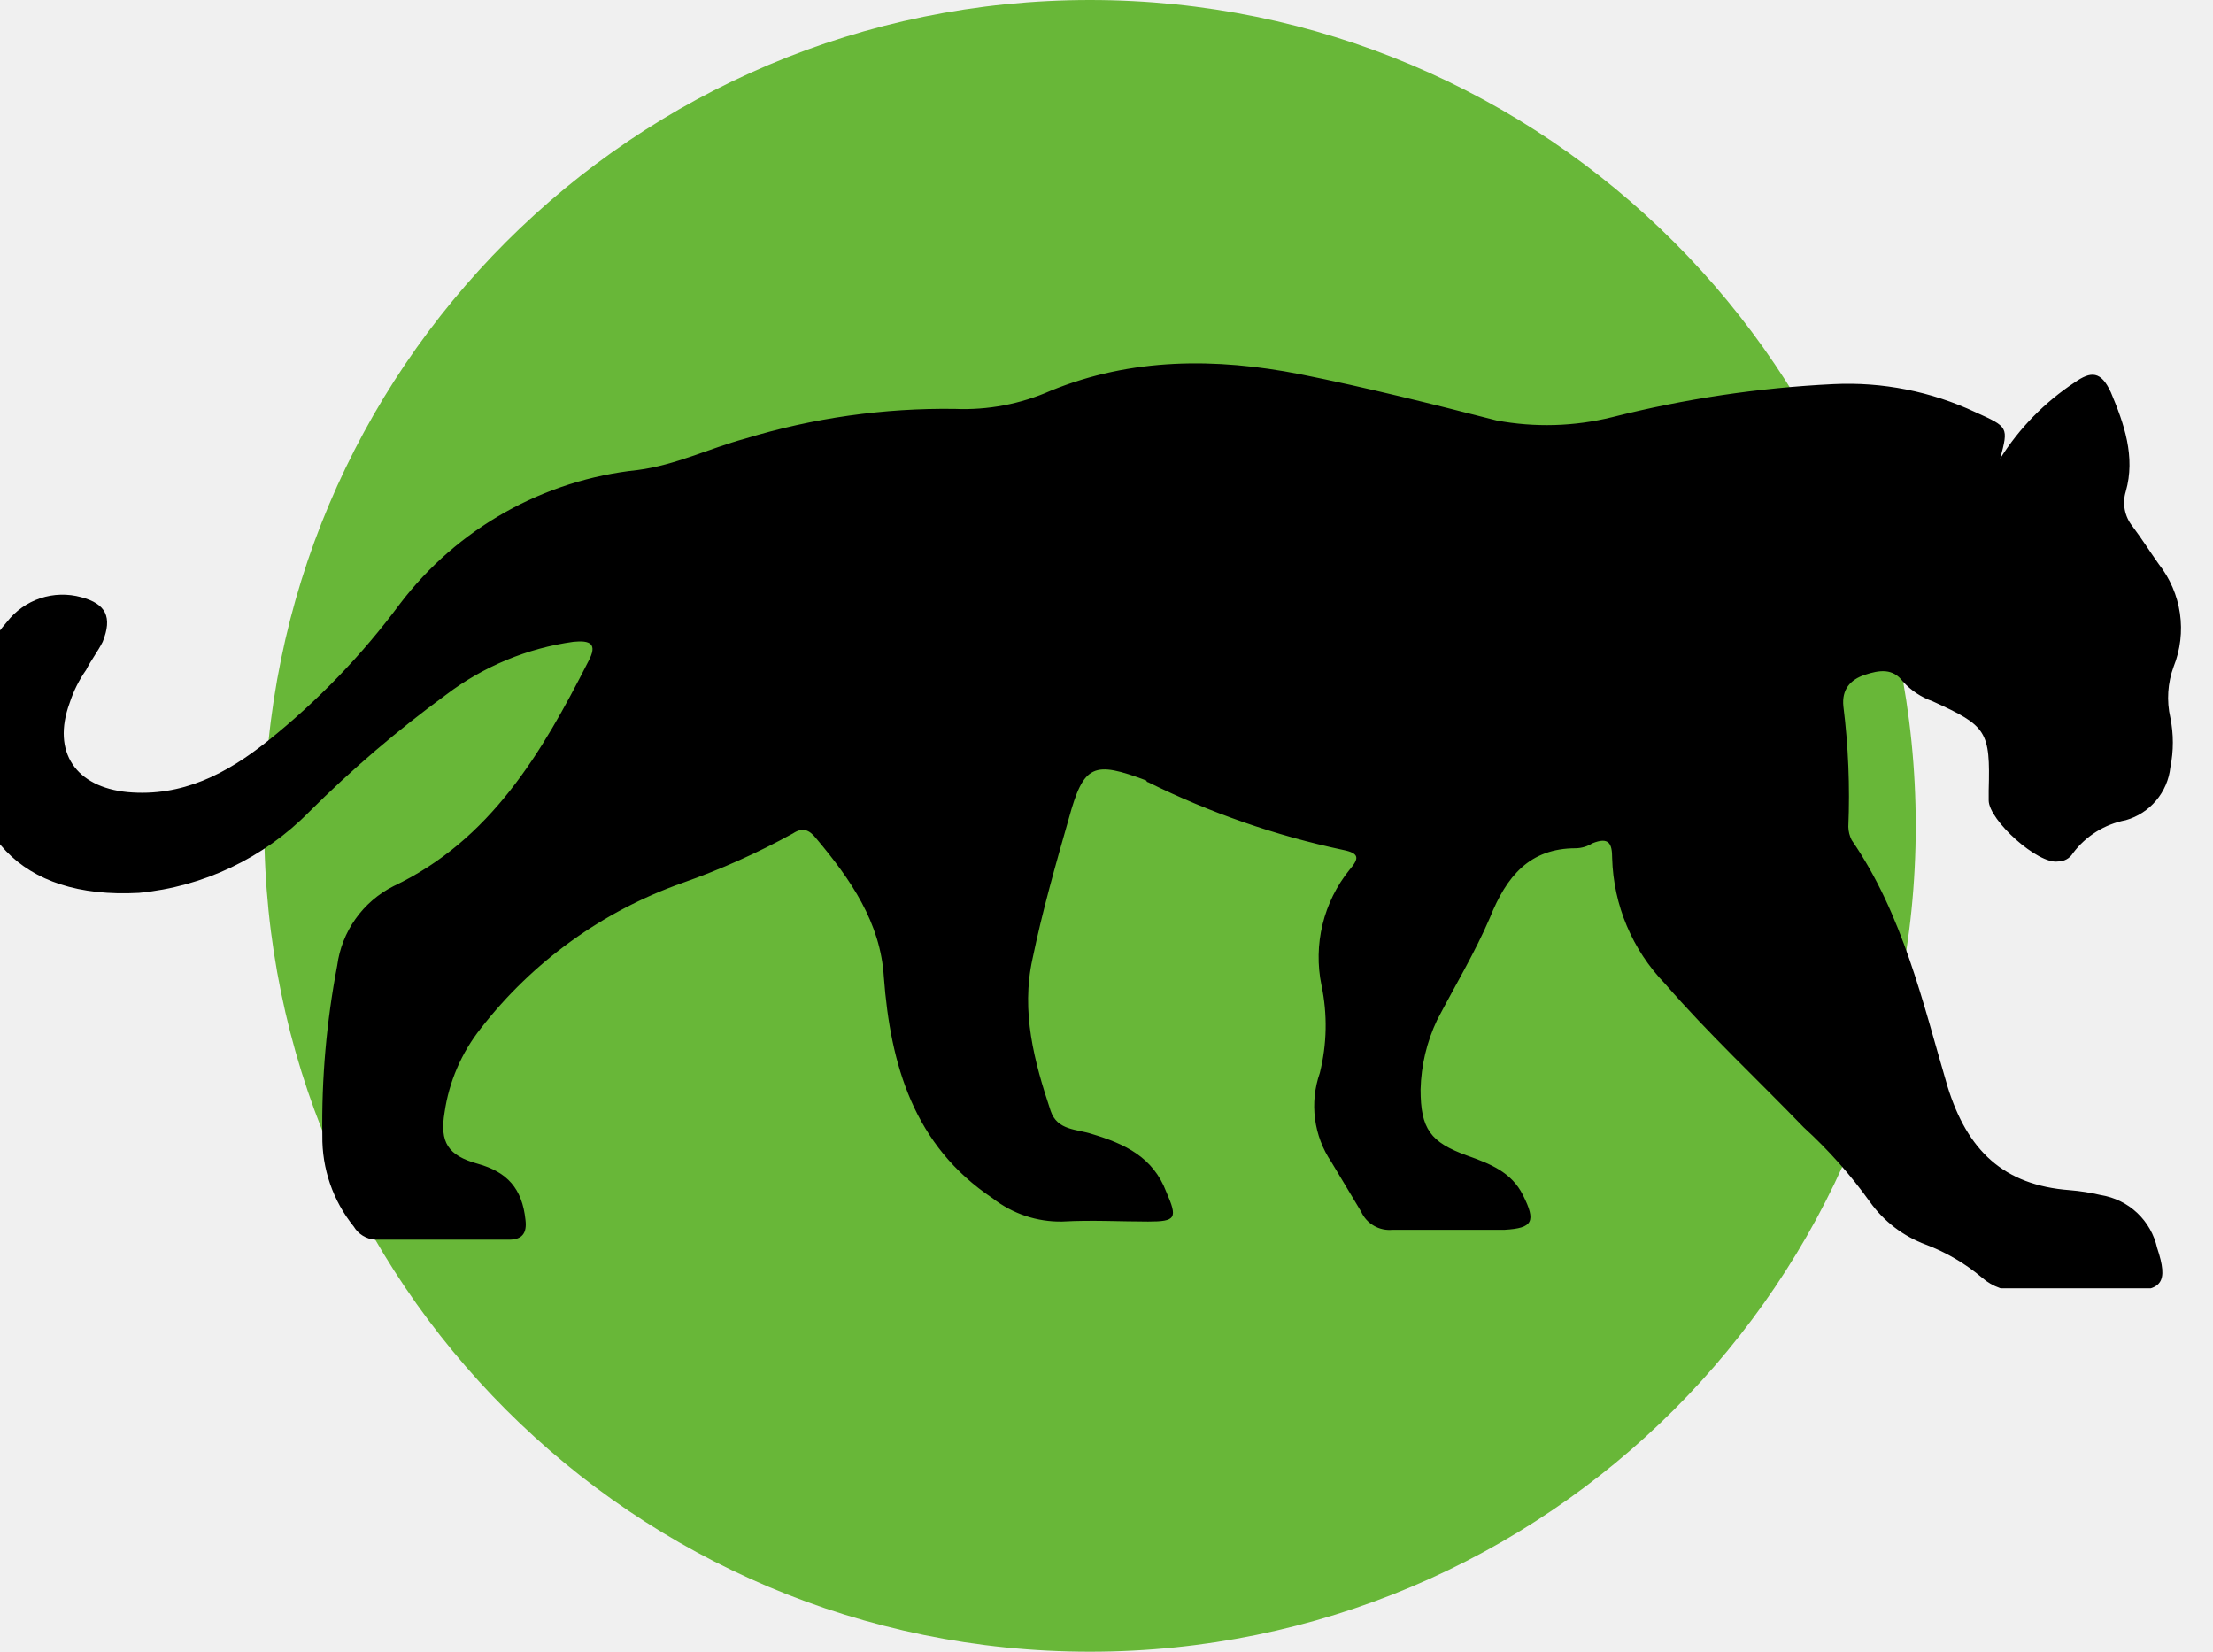
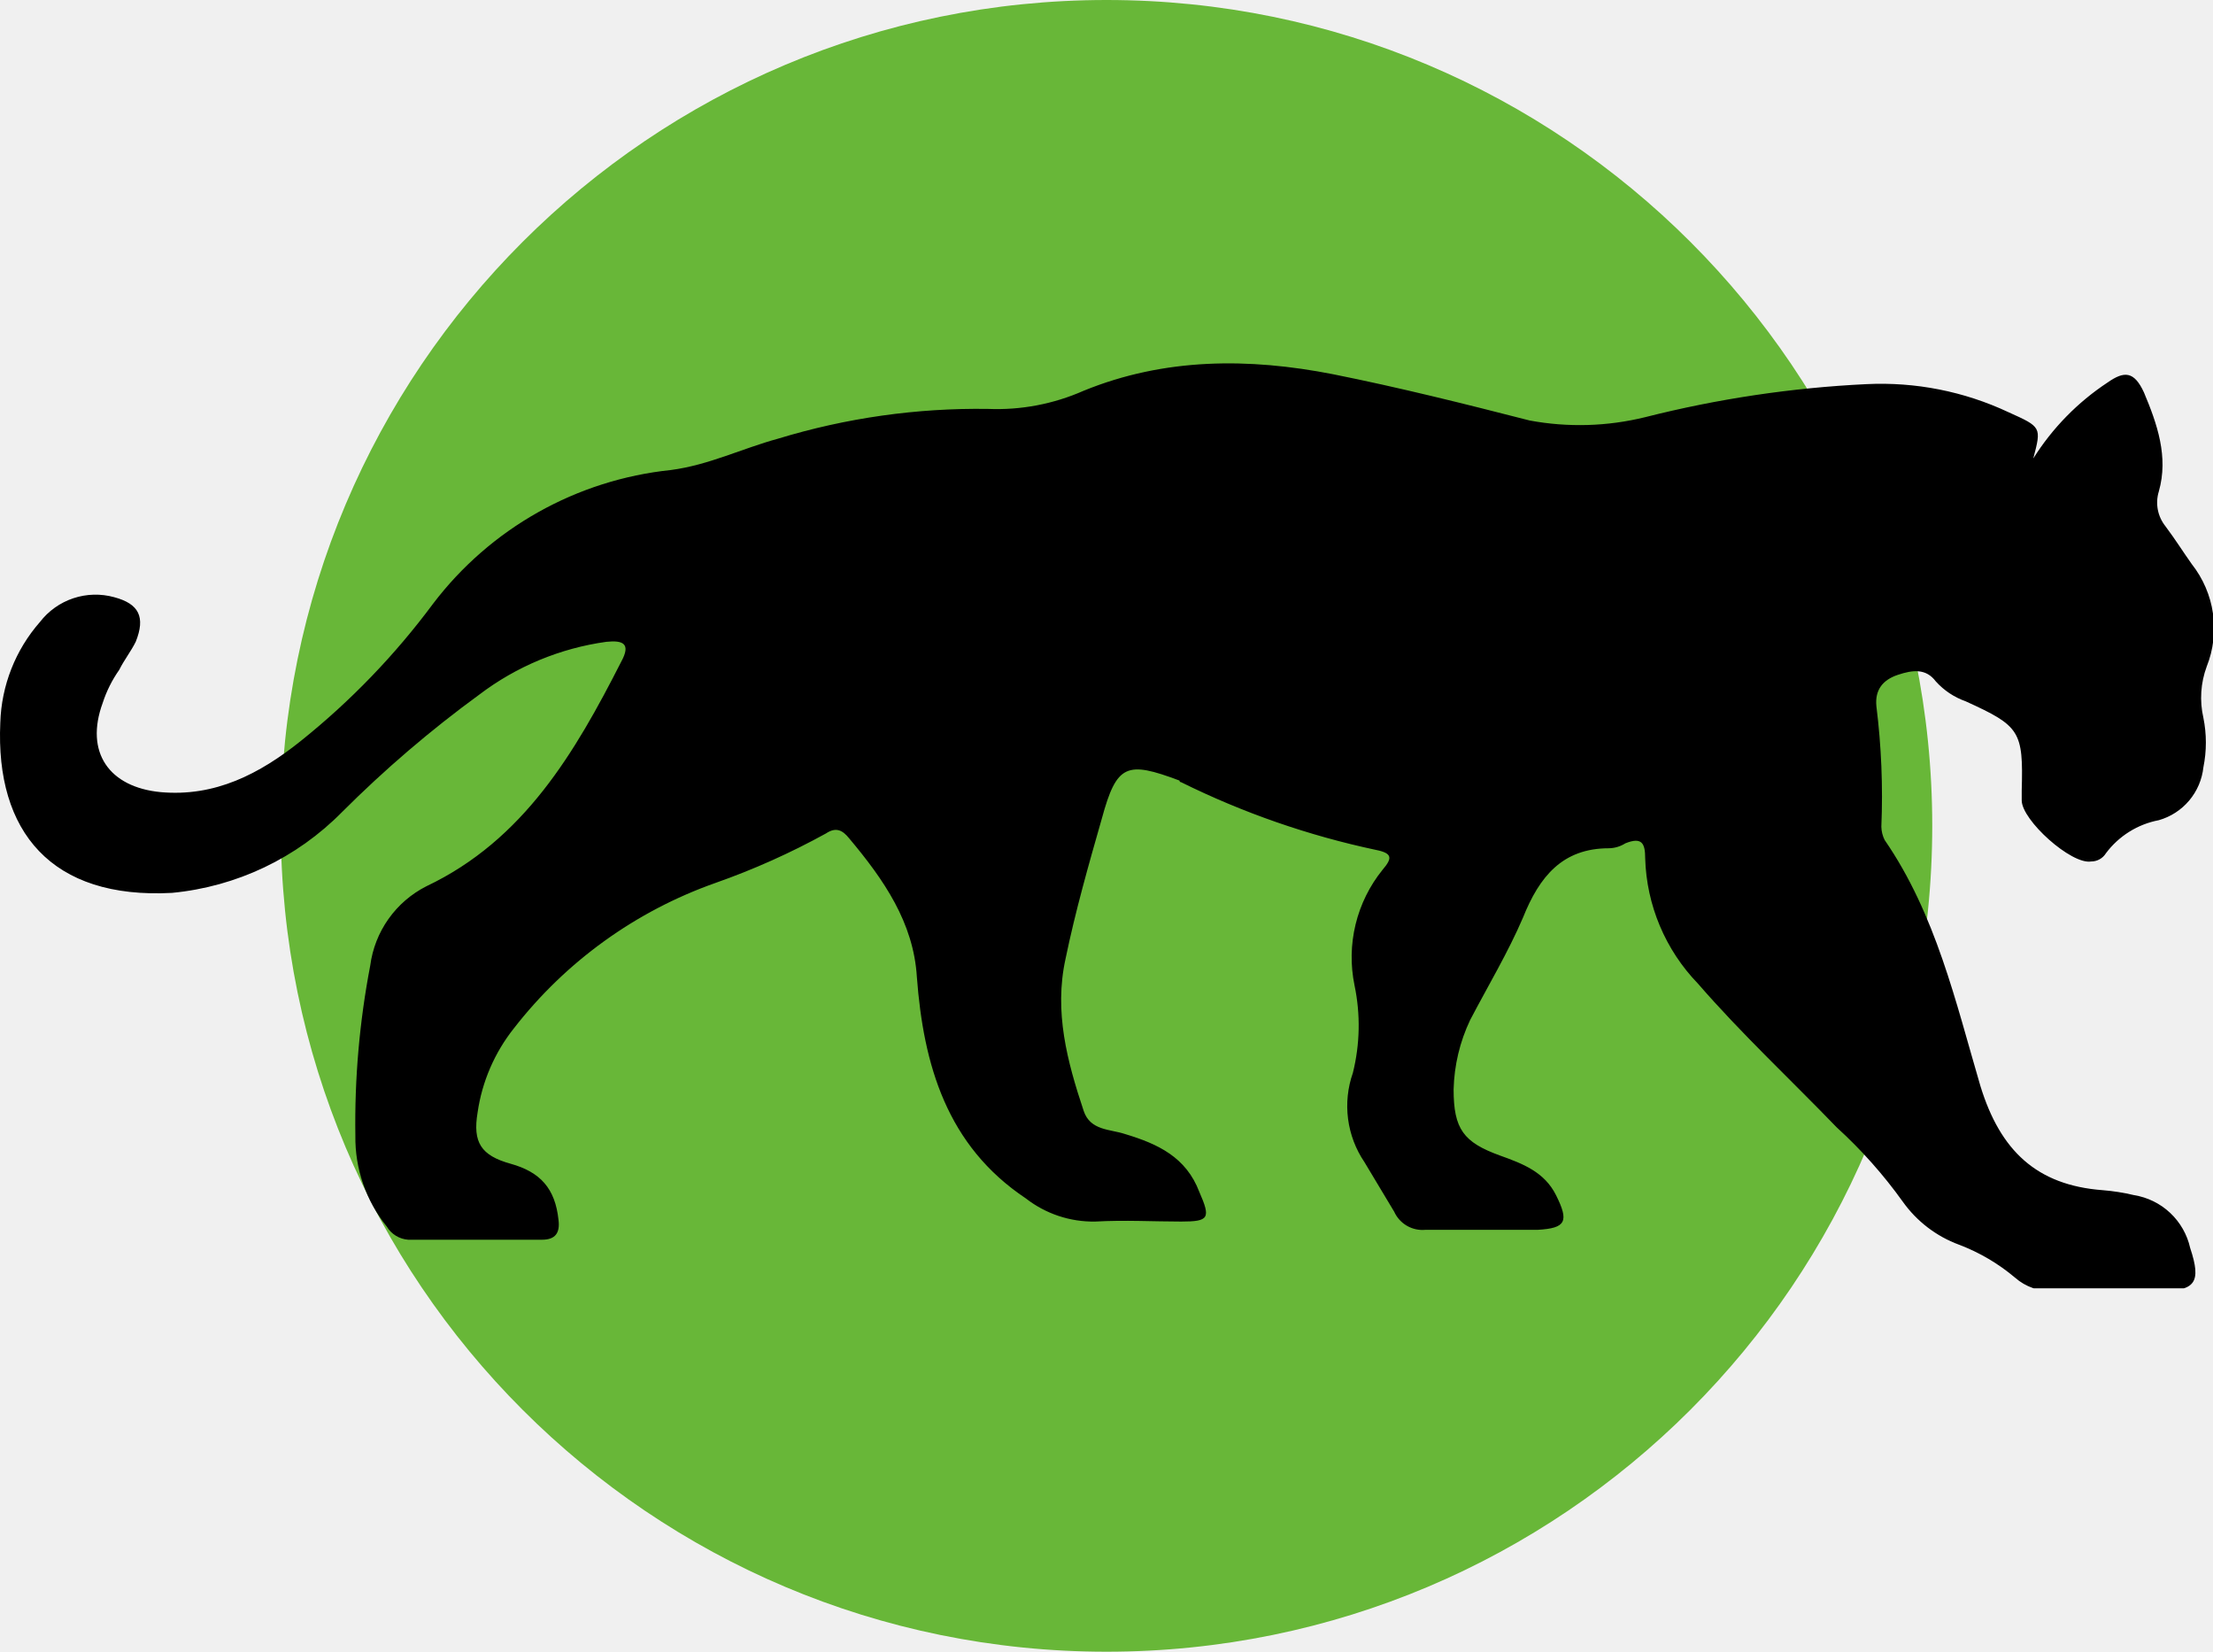
- <svg xmlns="http://www.w3.org/2000/svg" width="67" height="50" viewBox="0 0 67 50" fill="none">
-   <circle cx="33" cy="25" r="25" fill="#68B738" />
-   <g clip-path="url(#clip0_95_1)">
-     <path d="M60.559 13.878C61.136 12.96 61.904 12.176 62.809 11.578C63.309 11.228 63.609 11.228 63.909 11.878C64.309 12.828 64.659 13.828 64.359 14.878C64.305 15.056 64.294 15.245 64.329 15.428C64.364 15.611 64.443 15.783 64.559 15.928C64.859 16.328 65.109 16.728 65.359 17.078C65.699 17.51 65.92 18.024 65.999 18.568C66.078 19.112 66.013 19.668 65.809 20.178C65.626 20.674 65.591 21.213 65.709 21.728C65.809 22.223 65.809 22.733 65.709 23.228C65.669 23.599 65.519 23.949 65.278 24.234C65.038 24.519 64.718 24.726 64.359 24.828C63.72 24.95 63.149 25.307 62.759 25.828C62.712 25.905 62.646 25.969 62.567 26.012C62.488 26.056 62.399 26.079 62.309 26.078C61.709 26.178 60.209 24.828 60.209 24.228V23.928C60.259 22.128 60.159 21.978 58.509 21.228C58.164 21.107 57.854 20.9 57.609 20.628C57.309 20.228 56.909 20.278 56.459 20.428C56.009 20.578 55.759 20.878 55.809 21.378C55.96 22.589 56.01 23.81 55.959 25.028C55.962 25.168 55.997 25.304 56.059 25.428C57.609 27.678 58.209 30.328 58.959 32.878C59.559 34.828 60.659 35.878 62.659 36.028C62.979 36.054 63.297 36.104 63.609 36.178C64.02 36.244 64.402 36.432 64.705 36.717C65.008 37.003 65.218 37.372 65.309 37.778C65.659 38.828 65.459 39.078 64.409 39.078H61.159C60.738 39.1 60.326 38.956 60.009 38.678C59.503 38.251 58.928 37.913 58.309 37.678C57.625 37.426 57.032 36.973 56.609 36.378C56.023 35.56 55.353 34.806 54.609 34.128C53.209 32.678 51.709 31.278 50.409 29.778C49.419 28.756 48.849 27.401 48.809 25.978C48.809 25.528 48.709 25.328 48.209 25.528C48.059 25.623 47.886 25.675 47.709 25.678C46.309 25.678 45.609 26.528 45.109 27.778C44.659 28.828 44.059 29.828 43.509 30.878C43.197 31.536 43.027 32.251 43.009 32.978C43.009 34.178 43.309 34.578 44.409 34.978C45.109 35.228 45.759 35.478 46.109 36.178C46.509 36.978 46.409 37.178 45.559 37.228H42.159C41.963 37.248 41.766 37.205 41.596 37.106C41.425 37.008 41.29 36.858 41.209 36.678L40.309 35.178C40.044 34.787 39.874 34.339 39.813 33.87C39.752 33.401 39.802 32.925 39.959 32.478C40.175 31.61 40.193 30.704 40.009 29.828C39.883 29.218 39.894 28.588 40.041 27.983C40.188 27.378 40.467 26.813 40.859 26.328C41.159 25.978 41.159 25.828 40.659 25.728C38.615 25.294 36.633 24.605 34.759 23.678C34.746 23.678 34.733 23.673 34.724 23.664C34.714 23.654 34.709 23.642 34.709 23.628C33.109 23.028 32.809 23.128 32.359 24.778C31.959 26.178 31.559 27.578 31.259 29.028C30.909 30.628 31.309 32.128 31.809 33.628C32.009 34.228 32.609 34.178 33.059 34.328C34.059 34.628 34.909 35.028 35.309 36.078C35.659 36.878 35.609 36.978 34.759 36.978C33.909 36.978 33.059 36.928 32.159 36.978C31.4 36.992 30.658 36.745 30.059 36.278C27.659 34.678 26.959 32.228 26.759 29.578C26.659 27.928 25.759 26.628 24.709 25.378C24.509 25.128 24.309 25.028 24.009 25.228C22.936 25.82 21.815 26.322 20.659 26.728C18.246 27.58 16.129 29.108 14.559 31.128C13.973 31.866 13.593 32.746 13.459 33.678C13.309 34.578 13.559 34.978 14.459 35.228C15.359 35.478 15.809 35.978 15.909 36.928C15.959 37.328 15.809 37.528 15.409 37.528H11.359C11.227 37.519 11.098 37.478 10.985 37.408C10.872 37.339 10.777 37.242 10.709 37.128C10.081 36.351 9.745 35.378 9.759 34.378C9.733 32.651 9.884 30.925 10.209 29.228C10.276 28.72 10.466 28.236 10.762 27.818C11.058 27.4 11.452 27.06 11.909 26.828C14.859 25.428 16.409 22.778 17.809 20.028C18.109 19.478 17.859 19.378 17.359 19.428C15.96 19.623 14.634 20.174 13.509 21.028C12.036 22.103 10.649 23.29 9.359 24.578C7.984 25.975 6.16 26.843 4.209 27.028C0.559 27.228 -1.141 25.178 -0.991 21.878C-0.957 20.753 -0.533 19.675 0.209 18.828C0.467 18.494 0.819 18.244 1.22 18.11C1.621 17.977 2.052 17.966 2.459 18.078C3.209 18.278 3.409 18.678 3.109 19.428C2.959 19.728 2.759 19.978 2.609 20.278C2.393 20.585 2.225 20.922 2.109 21.278C1.559 22.778 2.309 23.828 3.859 23.978C5.509 24.128 6.859 23.428 8.109 22.428C9.615 21.223 10.96 19.828 12.109 18.278C12.969 17.147 14.051 16.204 15.29 15.508C16.528 14.811 17.896 14.376 19.309 14.228C20.459 14.078 21.459 13.578 22.559 13.278C24.616 12.651 26.759 12.348 28.909 12.378C29.905 12.42 30.897 12.232 31.809 11.828C34.259 10.828 36.809 10.828 39.359 11.328C41.359 11.728 43.359 12.228 45.309 12.728C46.47 12.945 47.663 12.911 48.809 12.628C51.003 12.072 53.248 11.737 55.509 11.628C56.99 11.556 58.467 11.848 59.809 12.478C60.809 12.928 60.809 12.928 60.559 13.878Z" fill="black" />
-   </g>
+ <svg xmlns="http://www.w3.org/2000/svg" width="268" height="200" viewBox="0 0 268 200" fill="none">
  <defs>
-     <clipPath id="clip0_95_1">
-       <rect width="67" height="28" fill="white" transform="translate(0 11)" />
+     <clipPath id="clip2403_776">
+       <rect id="cat-pro" width="268" height="112" transform="translate(0 44)" fill="white" fill-opacity="0" />
    </clipPath>
  </defs>
+   <circle id="Ellipse 2" cx="134" cy="100" r="100" fill="#68B738" fill-opacity="1" />
+   <rect id="cat-pro" width="268" height="112" transform="translate(0 44)" fill="#FFFFFF" fill-opacity="0" />
+   <g clip-path="url(#clip2403_776)">
+     <path id="Vector" d="M246.236 55.514C248.546 51.84 251.614 48.703 255.236 46.314C257.236 44.914 258.437 44.914 259.636 47.514C261.236 51.314 262.636 55.314 261.437 59.514C261.218 60.226 261.177 60.981 261.316 61.713C261.456 62.445 261.772 63.132 262.236 63.714C263.437 65.314 264.437 66.914 265.437 68.314C266.797 70.041 267.68 72.096 267.996 74.273C268.312 76.449 268.05 78.671 267.236 80.714C266.502 82.697 266.363 84.852 266.836 86.914C267.236 88.894 267.236 90.934 266.836 92.914C266.675 94.397 266.075 95.797 265.113 96.938C264.151 98.078 262.871 98.905 261.437 99.314C258.878 99.8 256.595 101.228 255.036 103.314C254.848 103.621 254.583 103.874 254.267 104.049C253.952 104.225 253.597 104.316 253.236 104.314C250.836 104.714 244.836 99.314 244.836 96.914L244.836 95.714C245.036 88.514 244.636 87.914 238.036 84.914C236.655 84.427 235.417 83.601 234.436 82.514C233.236 80.914 231.636 81.114 229.836 81.714C228.036 82.314 227.036 83.514 227.236 85.514C227.84 90.356 228.04 95.239 227.836 100.114C227.85 100.67 227.986 101.217 228.236 101.714C234.436 110.714 236.836 121.314 239.836 131.514C242.236 139.314 246.636 143.514 254.636 144.114C255.917 144.216 257.187 144.416 258.437 144.714C260.08 144.978 261.607 145.729 262.819 146.87C264.031 148.011 264.873 149.489 265.236 151.114C266.636 155.314 265.836 156.314 261.636 156.314L248.636 156.314C246.953 156.399 245.303 155.825 244.036 154.714C242.012 153.005 239.713 151.653 237.236 150.714C234.499 149.703 232.129 147.891 230.436 145.514C228.094 142.241 225.412 139.224 222.436 136.514C216.836 130.714 210.836 125.114 205.636 119.114C201.678 115.025 199.395 109.602 199.236 103.914C199.236 102.114 198.836 101.314 196.836 102.114C196.238 102.494 195.546 102.701 194.836 102.714C189.236 102.714 186.436 106.114 184.436 111.114C182.636 115.314 180.236 119.314 178.036 123.514C176.789 126.143 176.108 129.005 176.036 131.914C176.036 136.714 177.236 138.314 181.636 139.914C184.437 140.914 187.036 141.914 188.436 144.714C190.036 147.914 189.636 148.714 186.236 148.914L172.636 148.914C171.852 148.991 171.064 148.821 170.382 148.426C169.7 148.031 169.16 147.432 168.836 146.714L165.236 140.714C164.175 139.148 163.496 137.356 163.253 135.48C163.01 133.604 163.209 131.698 163.836 129.914C164.702 126.441 164.77 122.817 164.036 119.314C163.532 116.874 163.576 114.353 164.164 111.932C164.752 109.511 165.869 107.25 167.436 105.314C168.636 103.914 168.636 103.314 166.636 102.914C158.458 101.177 150.53 98.422 143.036 94.714C142.983 94.714 142.932 94.693 142.895 94.655C142.858 94.618 142.836 94.567 142.836 94.514C136.437 92.114 135.236 92.514 133.436 99.114C131.836 104.714 130.236 110.314 129.036 116.114C127.636 122.514 129.236 128.514 131.236 134.514C132.036 136.914 134.436 136.714 136.236 137.314C140.236 138.514 143.636 140.114 145.236 144.314C146.636 147.514 146.436 147.914 143.036 147.914C139.636 147.914 136.236 147.714 132.636 147.914C129.599 147.969 126.634 146.98 124.236 145.114C114.636 138.714 111.836 128.914 111.036 118.314C110.636 111.714 107.036 106.514 102.836 101.514C102.036 100.514 101.236 100.114 100.036 100.914C95.743 103.281 91.261 105.288 86.636 106.914C76.985 110.322 68.516 116.431 62.236 124.514C59.892 127.464 58.373 130.984 57.837 134.714C57.236 138.314 58.236 139.914 61.837 140.914C65.436 141.914 67.237 143.914 67.636 147.714C67.836 149.314 67.237 150.114 65.636 150.114L49.437 150.114C48.906 150.076 48.393 149.911 47.94 149.632C47.488 149.354 47.109 148.97 46.837 148.514C44.324 145.403 42.98 141.512 43.036 137.514C42.931 130.604 43.535 123.701 44.837 116.914C45.103 114.881 45.862 112.944 47.047 111.271C48.232 109.598 49.808 108.24 51.636 107.314C63.437 101.714 69.636 91.114 75.237 80.114C76.436 77.914 75.436 77.514 73.436 77.714C67.839 78.491 62.536 80.695 58.036 84.114C52.145 88.411 46.595 93.159 41.437 98.314C35.936 103.901 28.642 107.371 20.837 108.114C6.236 108.914 -0.564 100.714 0.036 87.514C0.171 83.013 1.868 78.699 4.836 75.314C5.869 73.976 7.276 72.976 8.879 72.441C10.482 71.907 12.208 71.862 13.836 72.314C16.837 73.114 17.637 74.714 16.436 77.714C15.836 78.914 15.036 79.914 14.437 81.114C13.574 82.34 12.899 83.688 12.437 85.114C10.236 91.114 13.236 95.314 19.436 95.914C26.036 96.514 31.436 93.714 36.437 89.714C42.46 84.89 47.838 79.311 52.437 73.114C55.875 68.588 60.205 64.816 65.158 62.03C70.112 59.244 75.584 57.502 81.237 56.914C85.836 56.314 89.836 54.314 94.237 53.114C102.465 50.605 111.034 49.39 119.636 49.514C123.621 49.68 127.59 48.927 131.236 47.314C141.036 43.314 151.236 43.314 161.436 45.314C169.436 46.914 177.436 48.914 185.236 50.914C189.878 51.779 194.651 51.642 199.236 50.514C208.014 48.289 216.992 46.949 226.036 46.514C231.961 46.225 237.867 47.393 243.236 49.914C247.236 51.714 247.236 51.714 246.236 55.514Z" fill="#000000" fill-opacity="1" fill-rule="nonzero" />
+   </g>
</svg>
